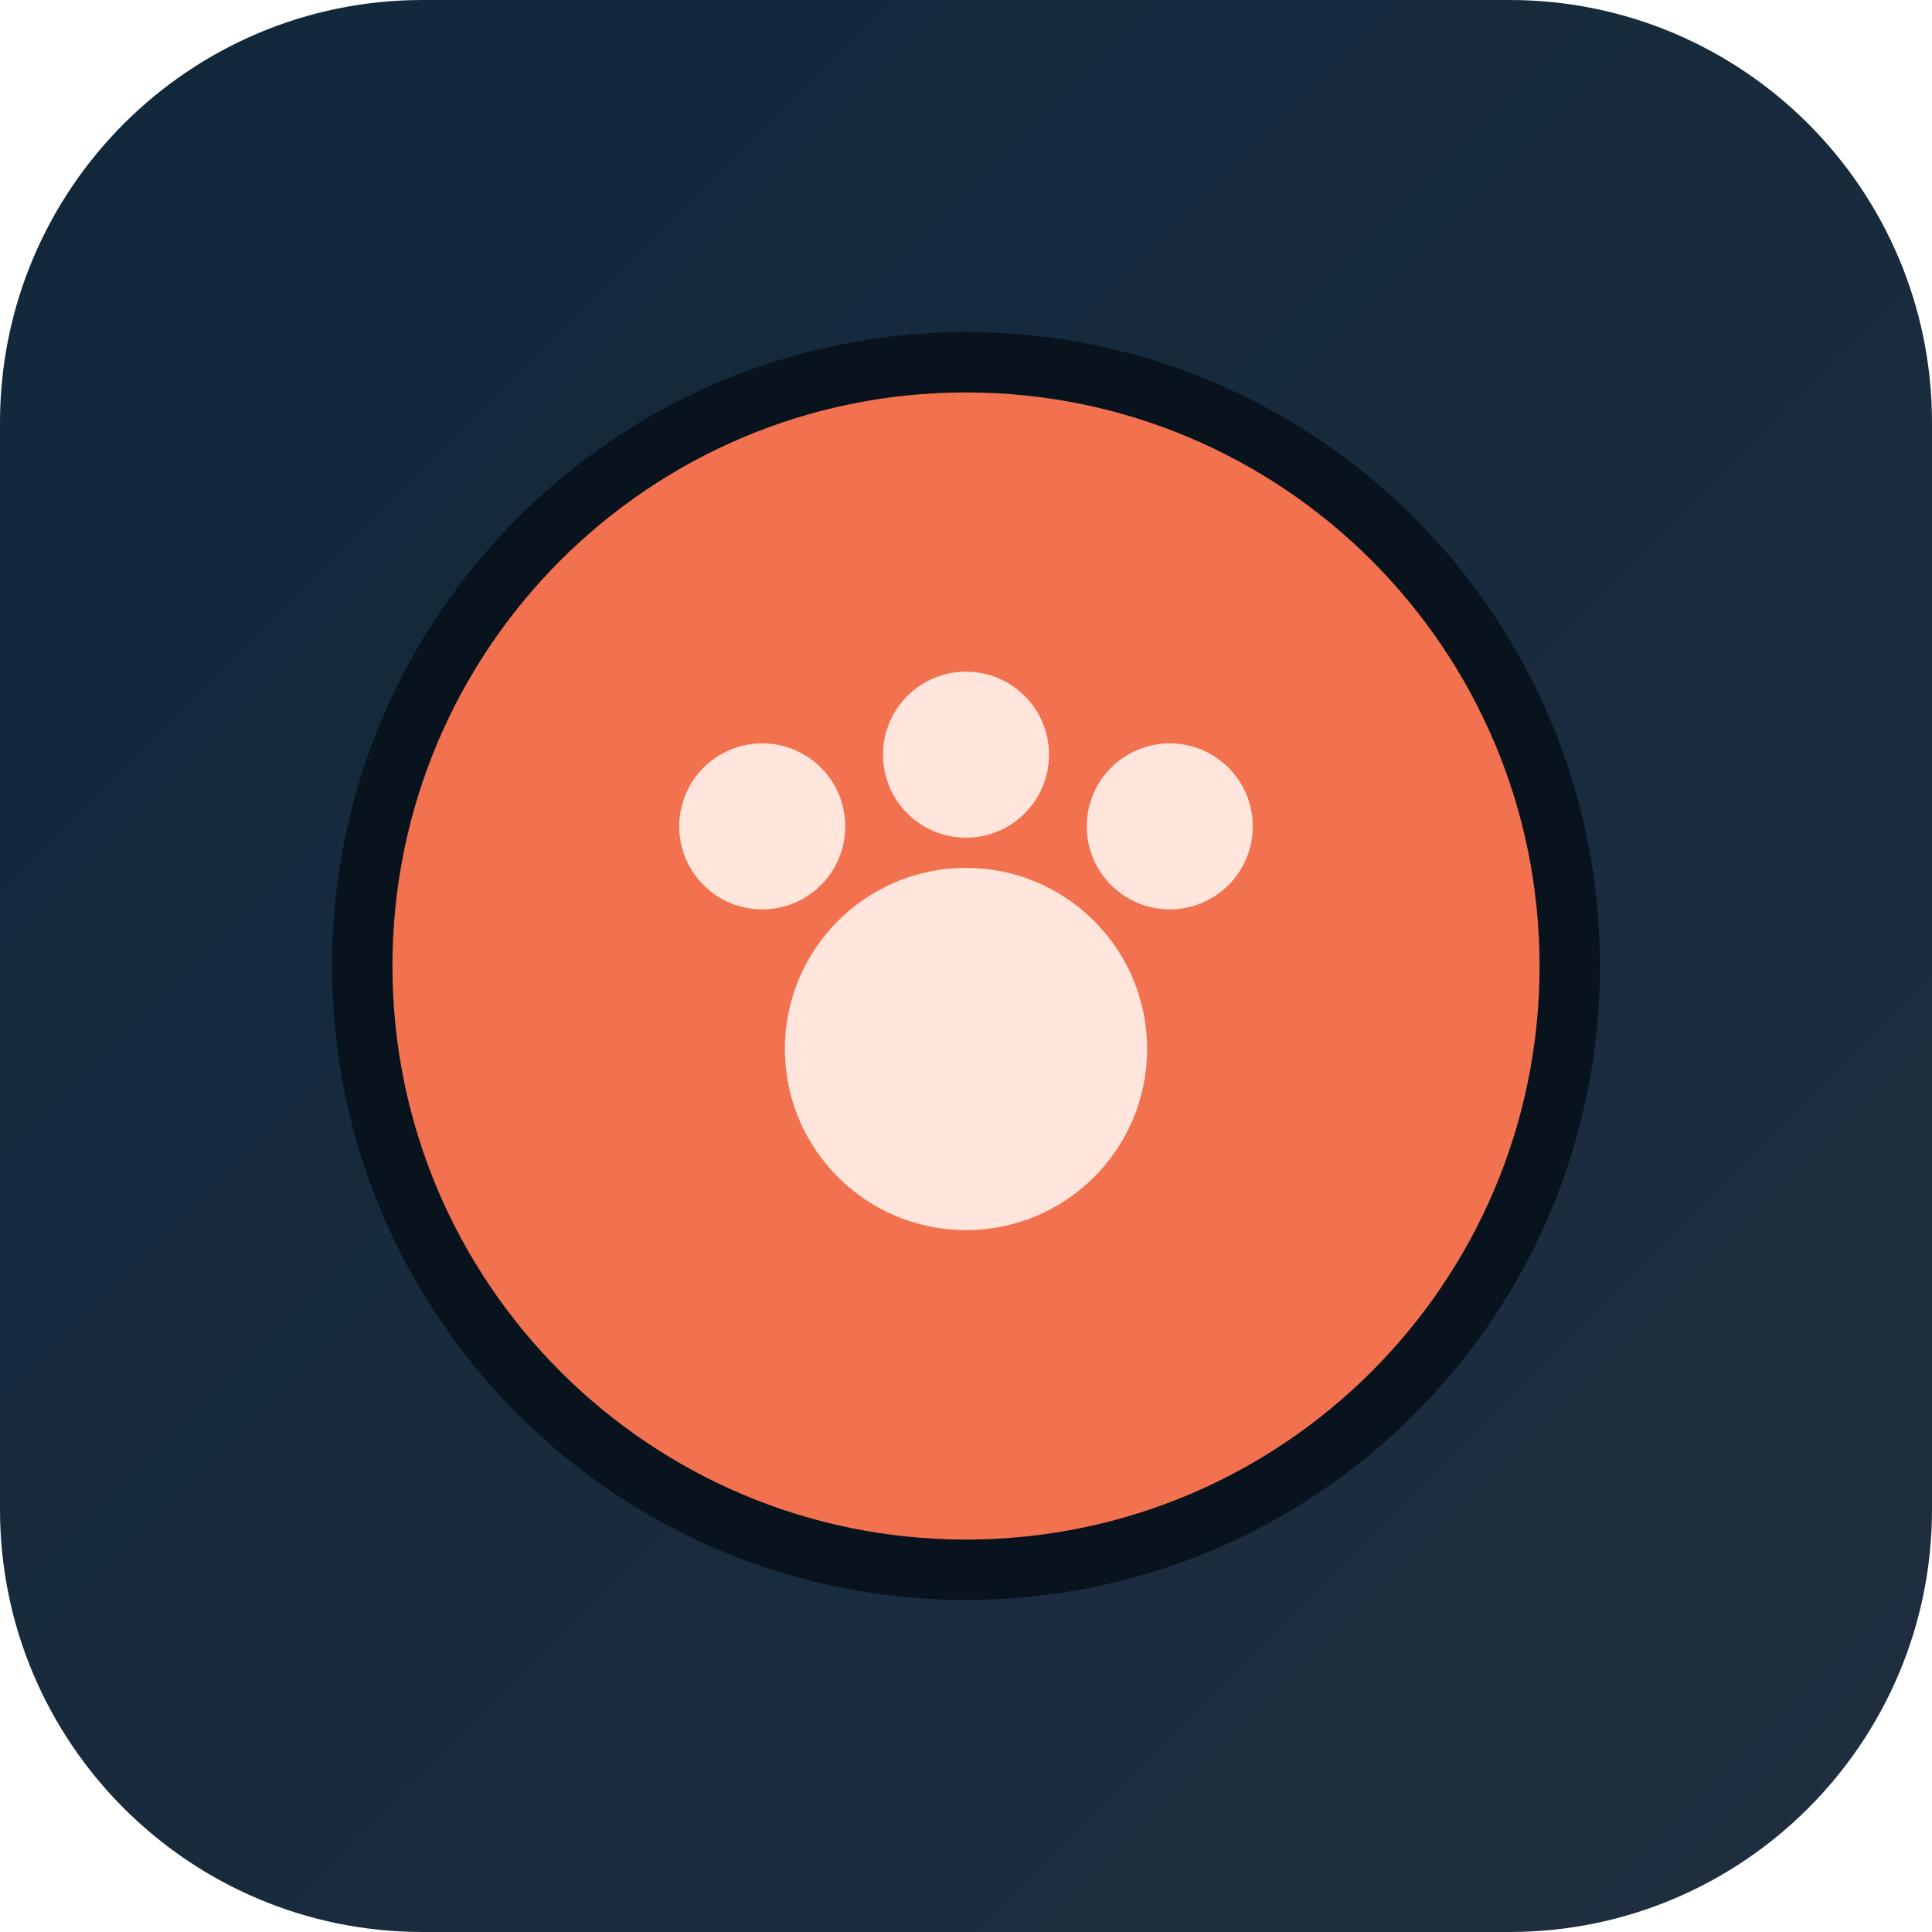
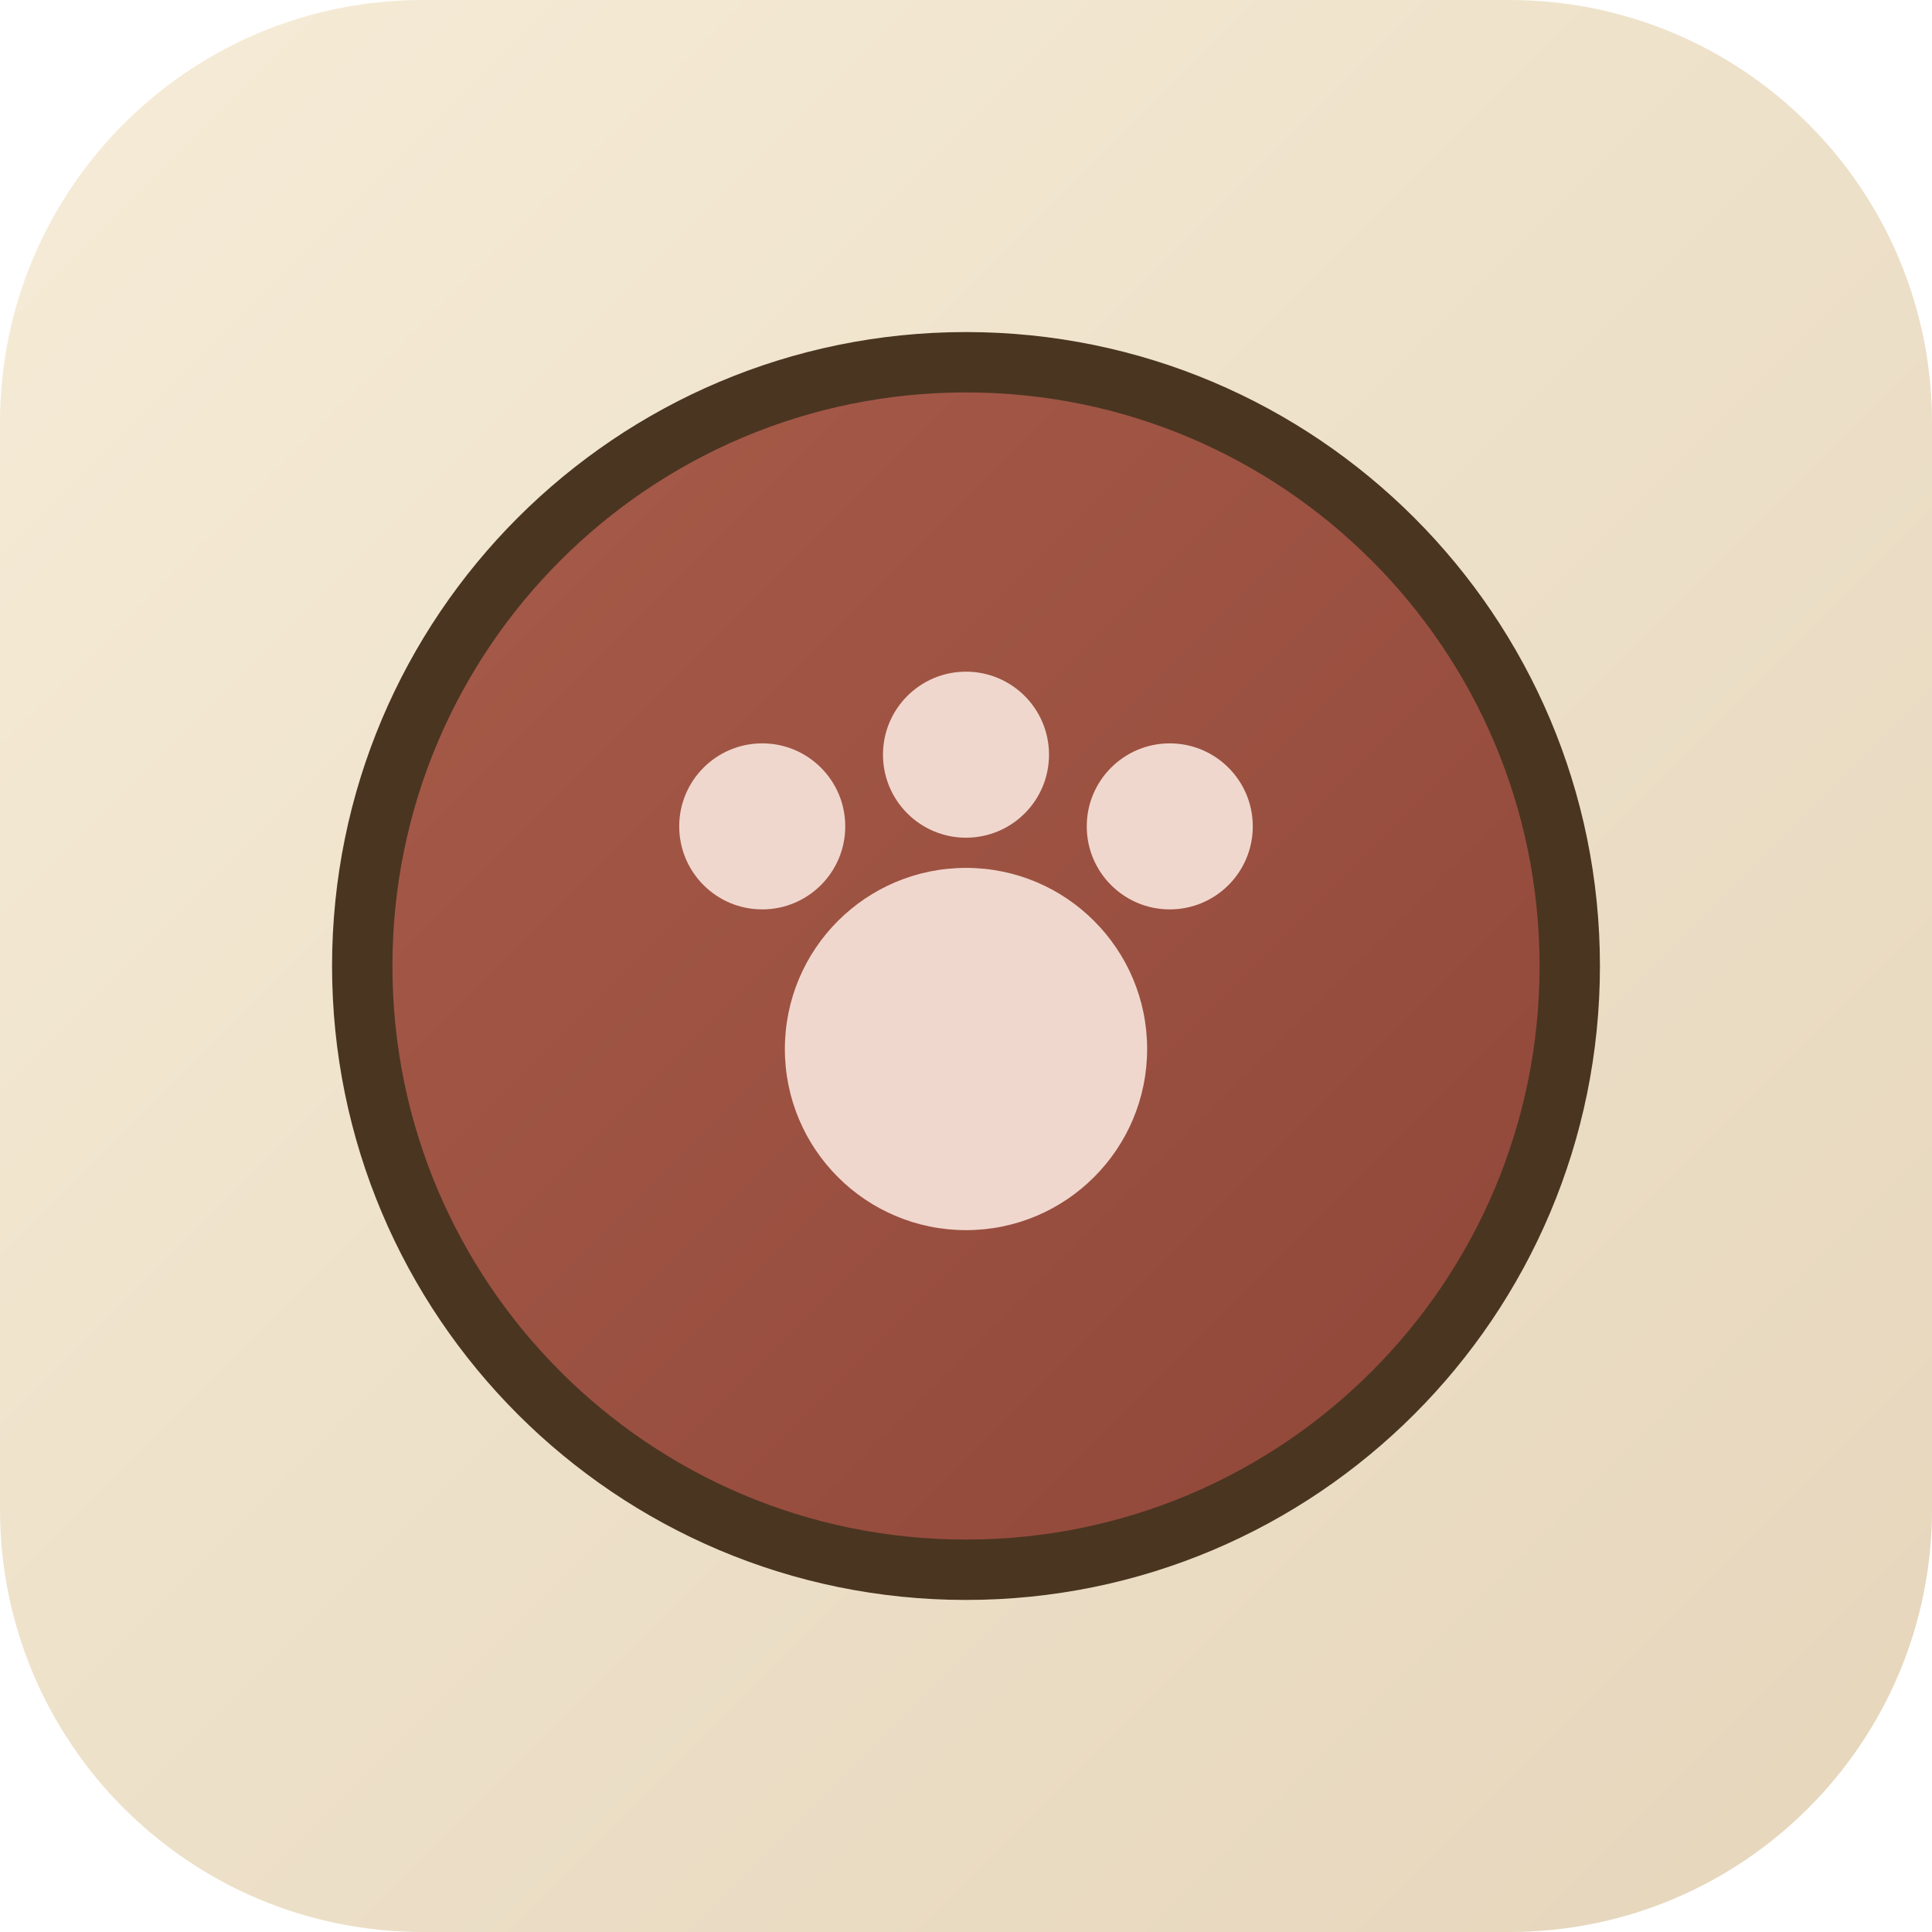
<svg xmlns="http://www.w3.org/2000/svg" viewBox="0 0 512 512">
  <defs>
    <linearGradient id="bg" x1="0" y1="0" x2="1" y2="1">
-       <stop offset="0%" stop-color="#10283a" />
-       <stop offset="100%" stop-color="#1f2e3f" />
+       <stop offset="0%" stop-color="#f6ecd7" />
+       <stop offset="100%" stop-color="#e5d5bb" />
+     </linearGradient>
+     <linearGradient id="paw" x1="0" y1="0" x2="1" y2="1">
+       <stop offset="0%" stop-color="#a85c4a" />
+       <stop offset="100%" stop-color="#8f4638" />
    </linearGradient>
  </defs>
  <rect width="512" height="512" rx="112" fill="url(#bg)" />
-   <circle cx="256" cy="256" r="160" fill="#f2714e" stroke="#08131d" stroke-width="16" />
-   <circle cx="256" cy="278" r="48" fill="#ffe5dc" />
-   <circle cx="202" cy="219" r="22" fill="#ffe5dc" />
-   <circle cx="256" cy="200" r="22" fill="#ffe5dc" />
-   <circle cx="310" cy="219" r="22" fill="#ffe5dc" />
+   <circle cx="256" cy="256" r="160" fill="url(#paw)" stroke="#4a3521" stroke-width="16" />
+   <circle cx="256" cy="278" r="48" fill="#f0d7ce" />
+   <circle cx="202" cy="219" r="22" fill="#f0d7ce" />
+   <circle cx="256" cy="200" r="22" fill="#f0d7ce" />
+   <circle cx="310" cy="219" r="22" fill="#f0d7ce" />
</svg>
